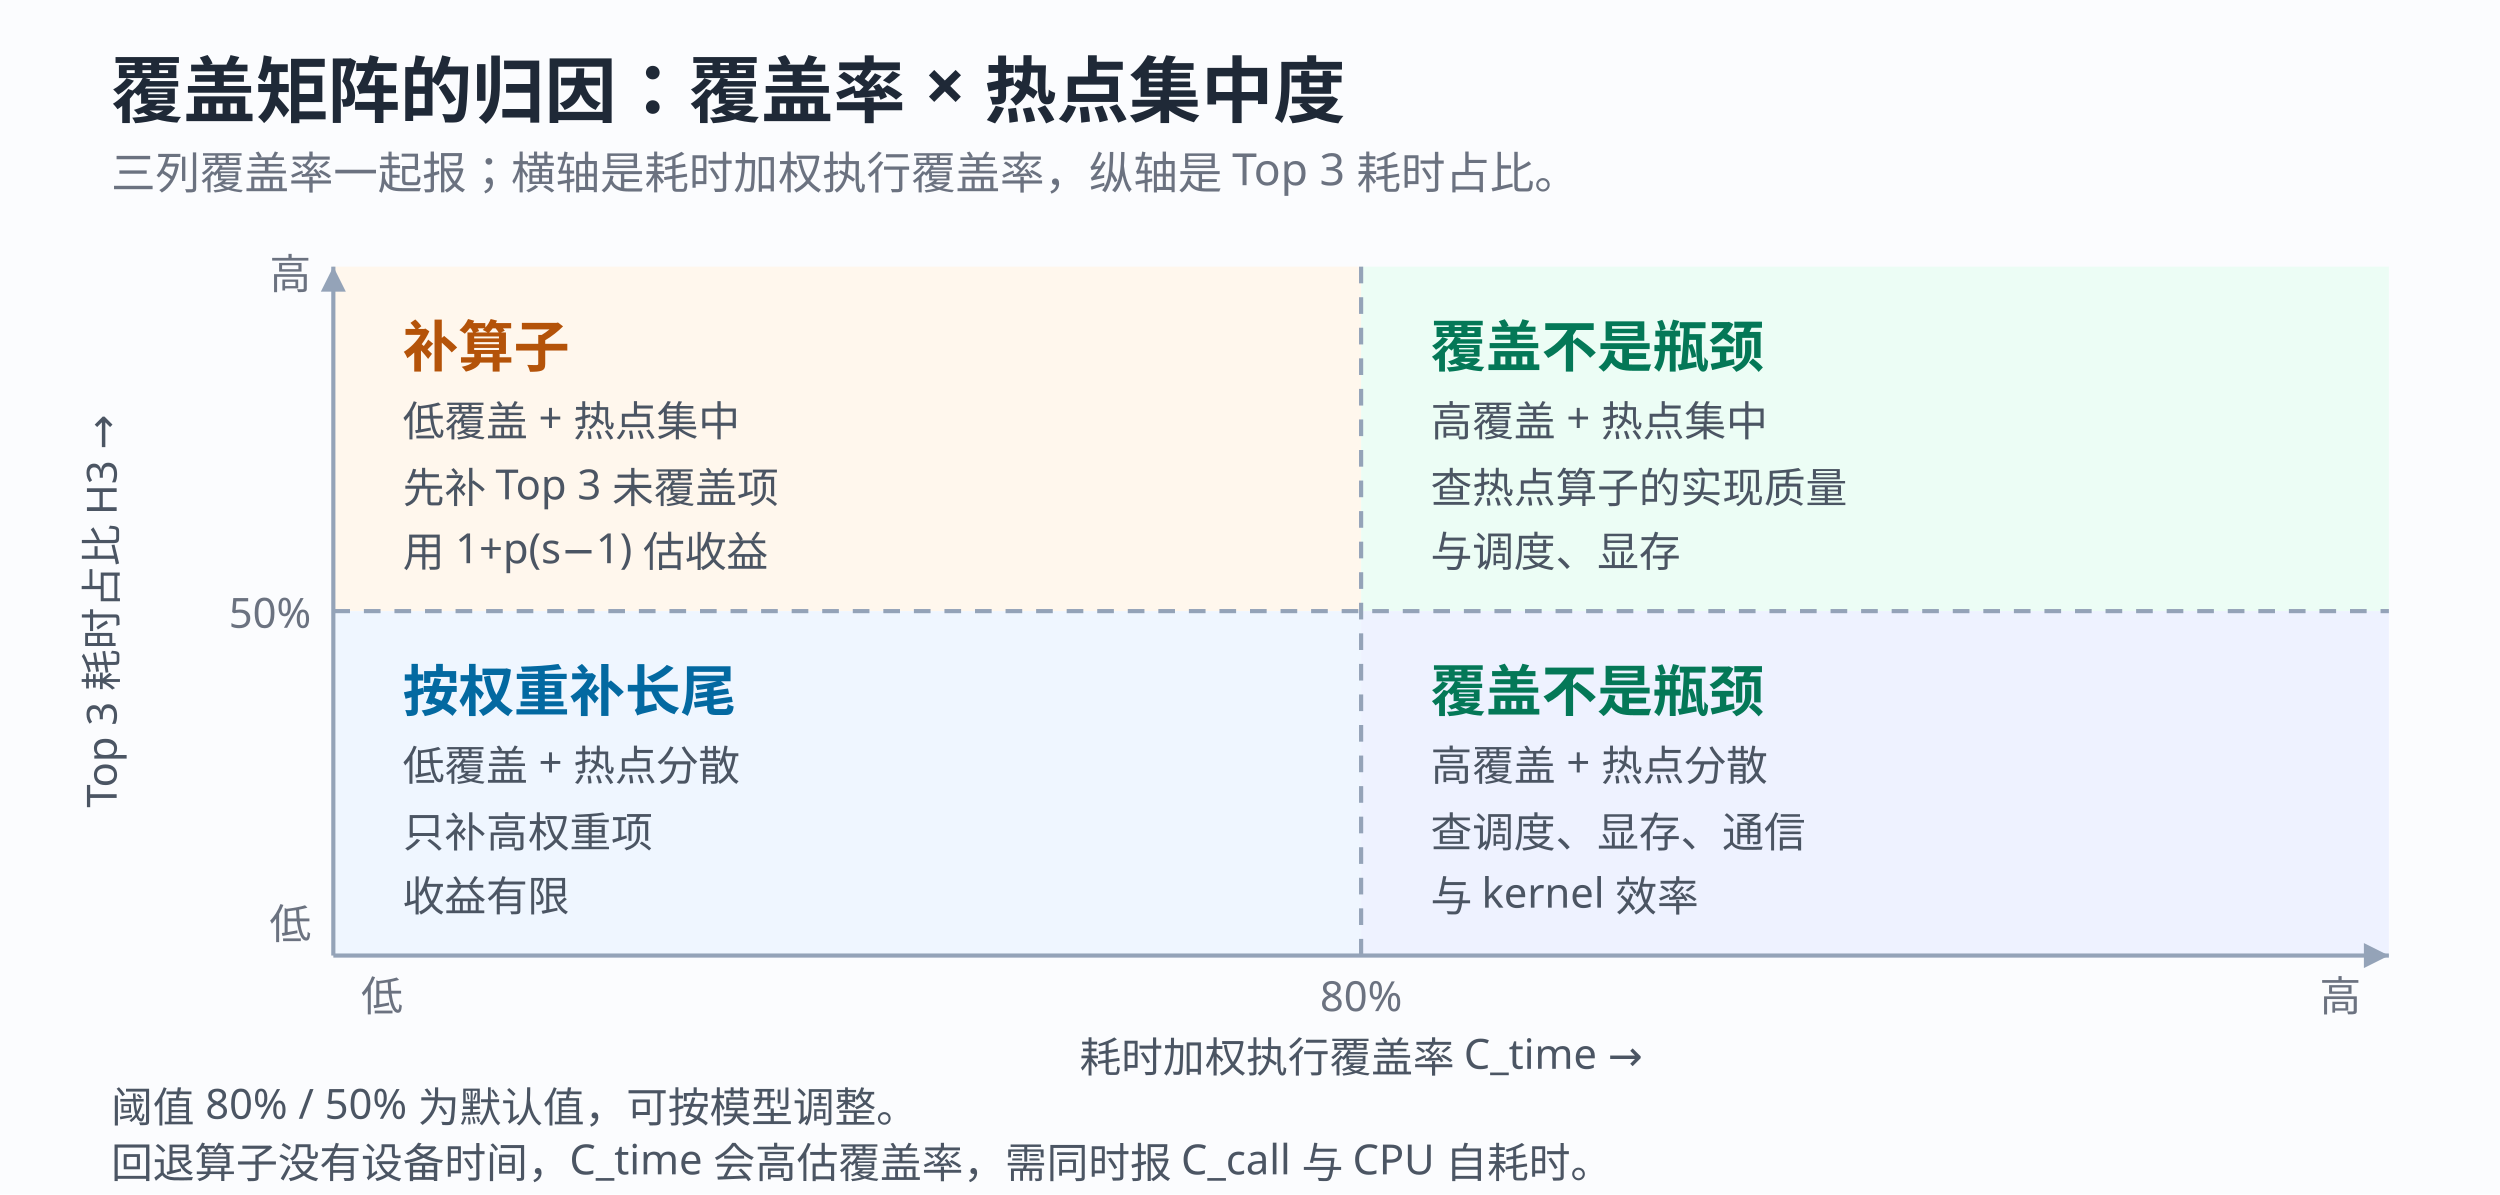
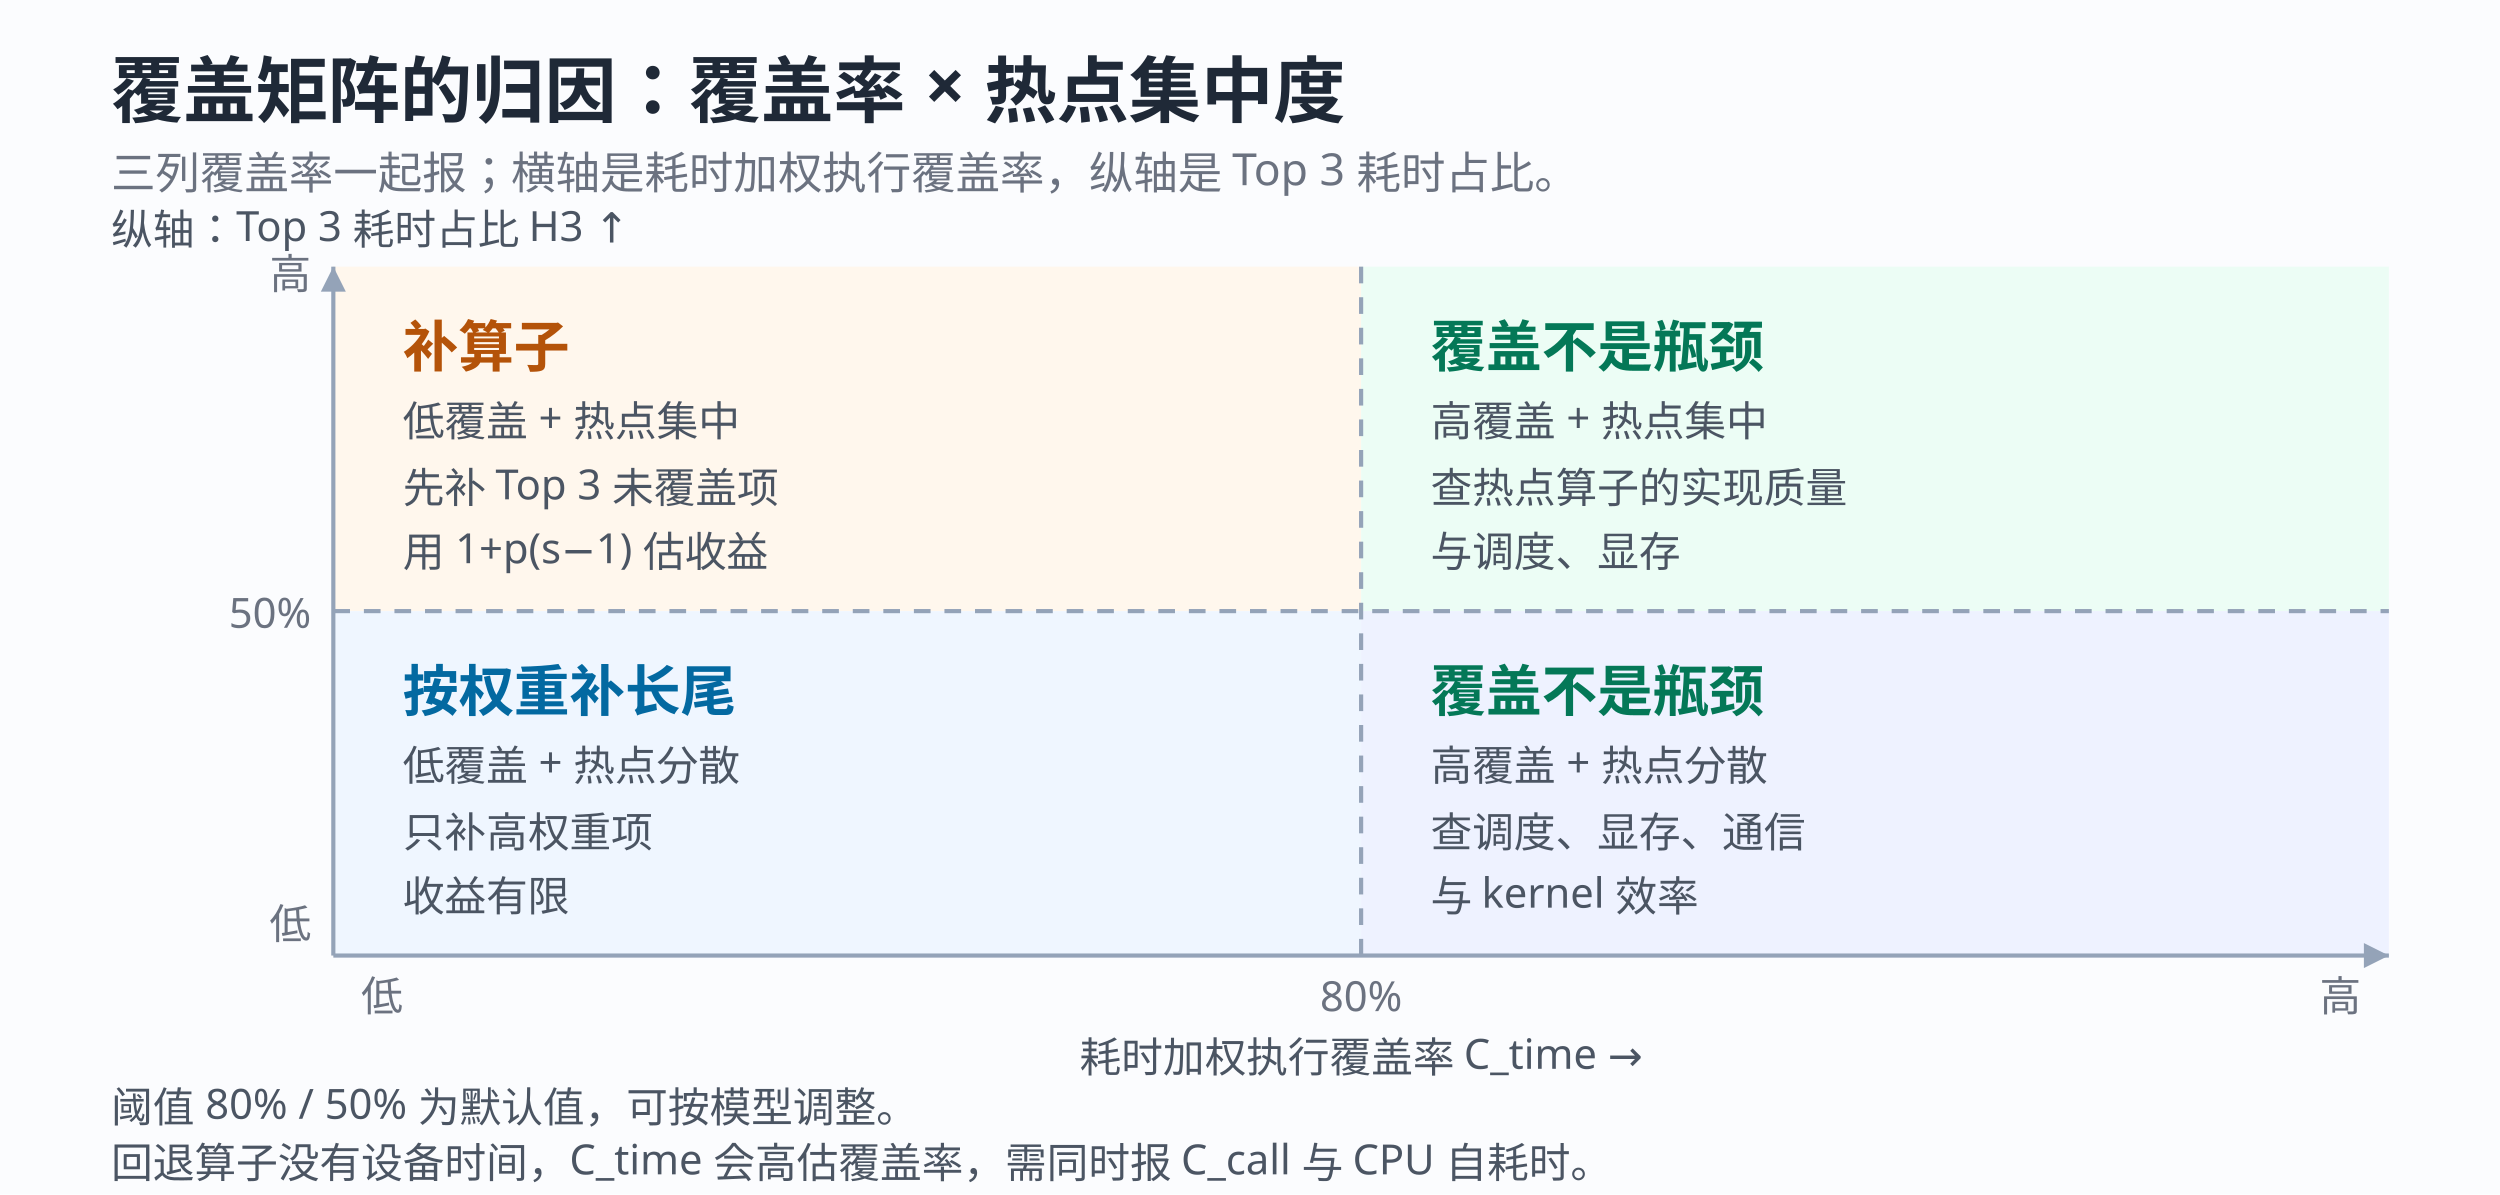
<svg xmlns="http://www.w3.org/2000/svg" viewBox="0 0 900 430" role="img" aria-label="覆盖矩阵归因：覆盖率与热点集中度决定瓶颈在算子覆盖还是调度、显存、通信">
  <style>
text{font-family:"PingFang SC","Hiragino Sans GB","Microsoft YaHei",sans-serif}
.title{font-size:26px;font-weight:700;fill:#1f2937}.sub{font-size:16px;fill:#6b7280}
.label{font-size:20px;font-weight:700}.small{font-size:15px;fill:#4b5563}
.tick{font-size:15px;fill:#6b7280}.axis{stroke:#94a3b8;stroke-width:1.5}
.threshold{stroke:#94a3b8;stroke-width:1.5;stroke-dasharray:6 5}
</style>
  <defs>
    <marker id="arrow" markerWidth="8" markerHeight="8" refX="6" refY="3" orient="auto">
      <path d="M0,0 L6,3 L0,6 Z" fill="#94a3b8" />
    </marker>
  </defs>
  <rect width="900" height="430" fill="#fbfcfe" />
  <text x="40" y="42" class="title">覆盖矩阵的归因：覆盖率 × 热点集中度</text>
  <text x="40" y="68" class="sub">三列覆盖率一起报；横轴是耗时加权执行覆盖率，纵轴是 Top 3 耗时占比。</text>
  <rect x="120" y="96" width="370" height="124" fill="#fff7ed" />
  <rect x="490" y="96" width="370" height="124" fill="#ecfdf5" />
  <rect x="120" y="220" width="370" height="124" fill="#eff6ff" />
  <rect x="490" y="220" width="370" height="124" fill="#eef2ff" />
  <line x1="120" y1="344" x2="860" y2="344" class="axis" marker-end="url(#arrow)" />
  <line x1="120" y1="344" x2="120" y2="96" class="axis" marker-end="url(#arrow)" />
  <line x1="490" y1="96" x2="490" y2="344" class="threshold" />
  <line x1="120" y1="220" x2="860" y2="220" class="threshold" />
  <text x="130" y="364" class="tick">低</text>
  <text x="490" y="364" class="tick" text-anchor="middle">80%</text>
  <text x="850" y="364" class="tick" text-anchor="end">高</text>
  <text x="112" y="338" class="tick" text-anchor="end">低</text>
  <text x="112" y="226" class="tick" text-anchor="end">50%</text>
  <text x="112" y="104" class="tick" text-anchor="end">高</text>
  <text x="490" y="386" class="small" text-anchor="middle">耗时加权执行覆盖率 C_time →</text>
-   <text x="42" y="220" class="small" text-anchor="middle" transform="rotate(-90 42 220)">Top 3 耗时占比 H3 →</text>
+   <text x="40" y="88" class="small">纵轴：Top 3 耗时占比 H3 ↑</text>
  <text x="145" y="132" class="label" fill="#b45309">补算子</text>
  <text x="145" y="157" class="small" fill="#92400e">低覆盖 + 热点集中</text>
  <text x="145" y="181" class="small" fill="#92400e">先补 Top 3 未覆盖项</text>
  <text x="145" y="204" class="small" fill="#92400e">用 1+p(s−1) 估收益</text>
  <text x="515" y="132" class="label" fill="#047857">覆盖不是瓶颈</text>
  <text x="515" y="157" class="small" fill="#065f46">高覆盖 + 热点集中</text>
  <text x="515" y="181" class="small" fill="#065f46">查热点算子的实现质量</text>
  <text x="515" y="204" class="small" fill="#065f46">与调度、显存</text>
  <text x="145" y="256" class="label" fill="#0369a1">按权重补长尾</text>
  <text x="145" y="281" class="small" fill="#075985">低覆盖 + 热点分散</text>
  <text x="145" y="305" class="small" fill="#075985">只补高权重项</text>
  <text x="145" y="328" class="small" fill="#075985">收益有限</text>
  <text x="515" y="256" class="label" fill="#047857">覆盖不是瓶颈</text>
  <text x="515" y="281" class="small" fill="#065f46">高覆盖 + 热点分散</text>
  <text x="515" y="305" class="small" fill="#065f46">查调度、显存、通信</text>
  <text x="515" y="328" class="small" fill="#065f46">与 kernel 效率</text>
  <text x="40" y="404" class="small">阈值 80% / 50% 为默认值，可按模型调整。</text>
  <text x="40" y="424" class="small">回退算子没有设备时间，C_time 会高估覆盖率，需同时报 C_call 与 CPU 自耗时。</text>
</svg>
